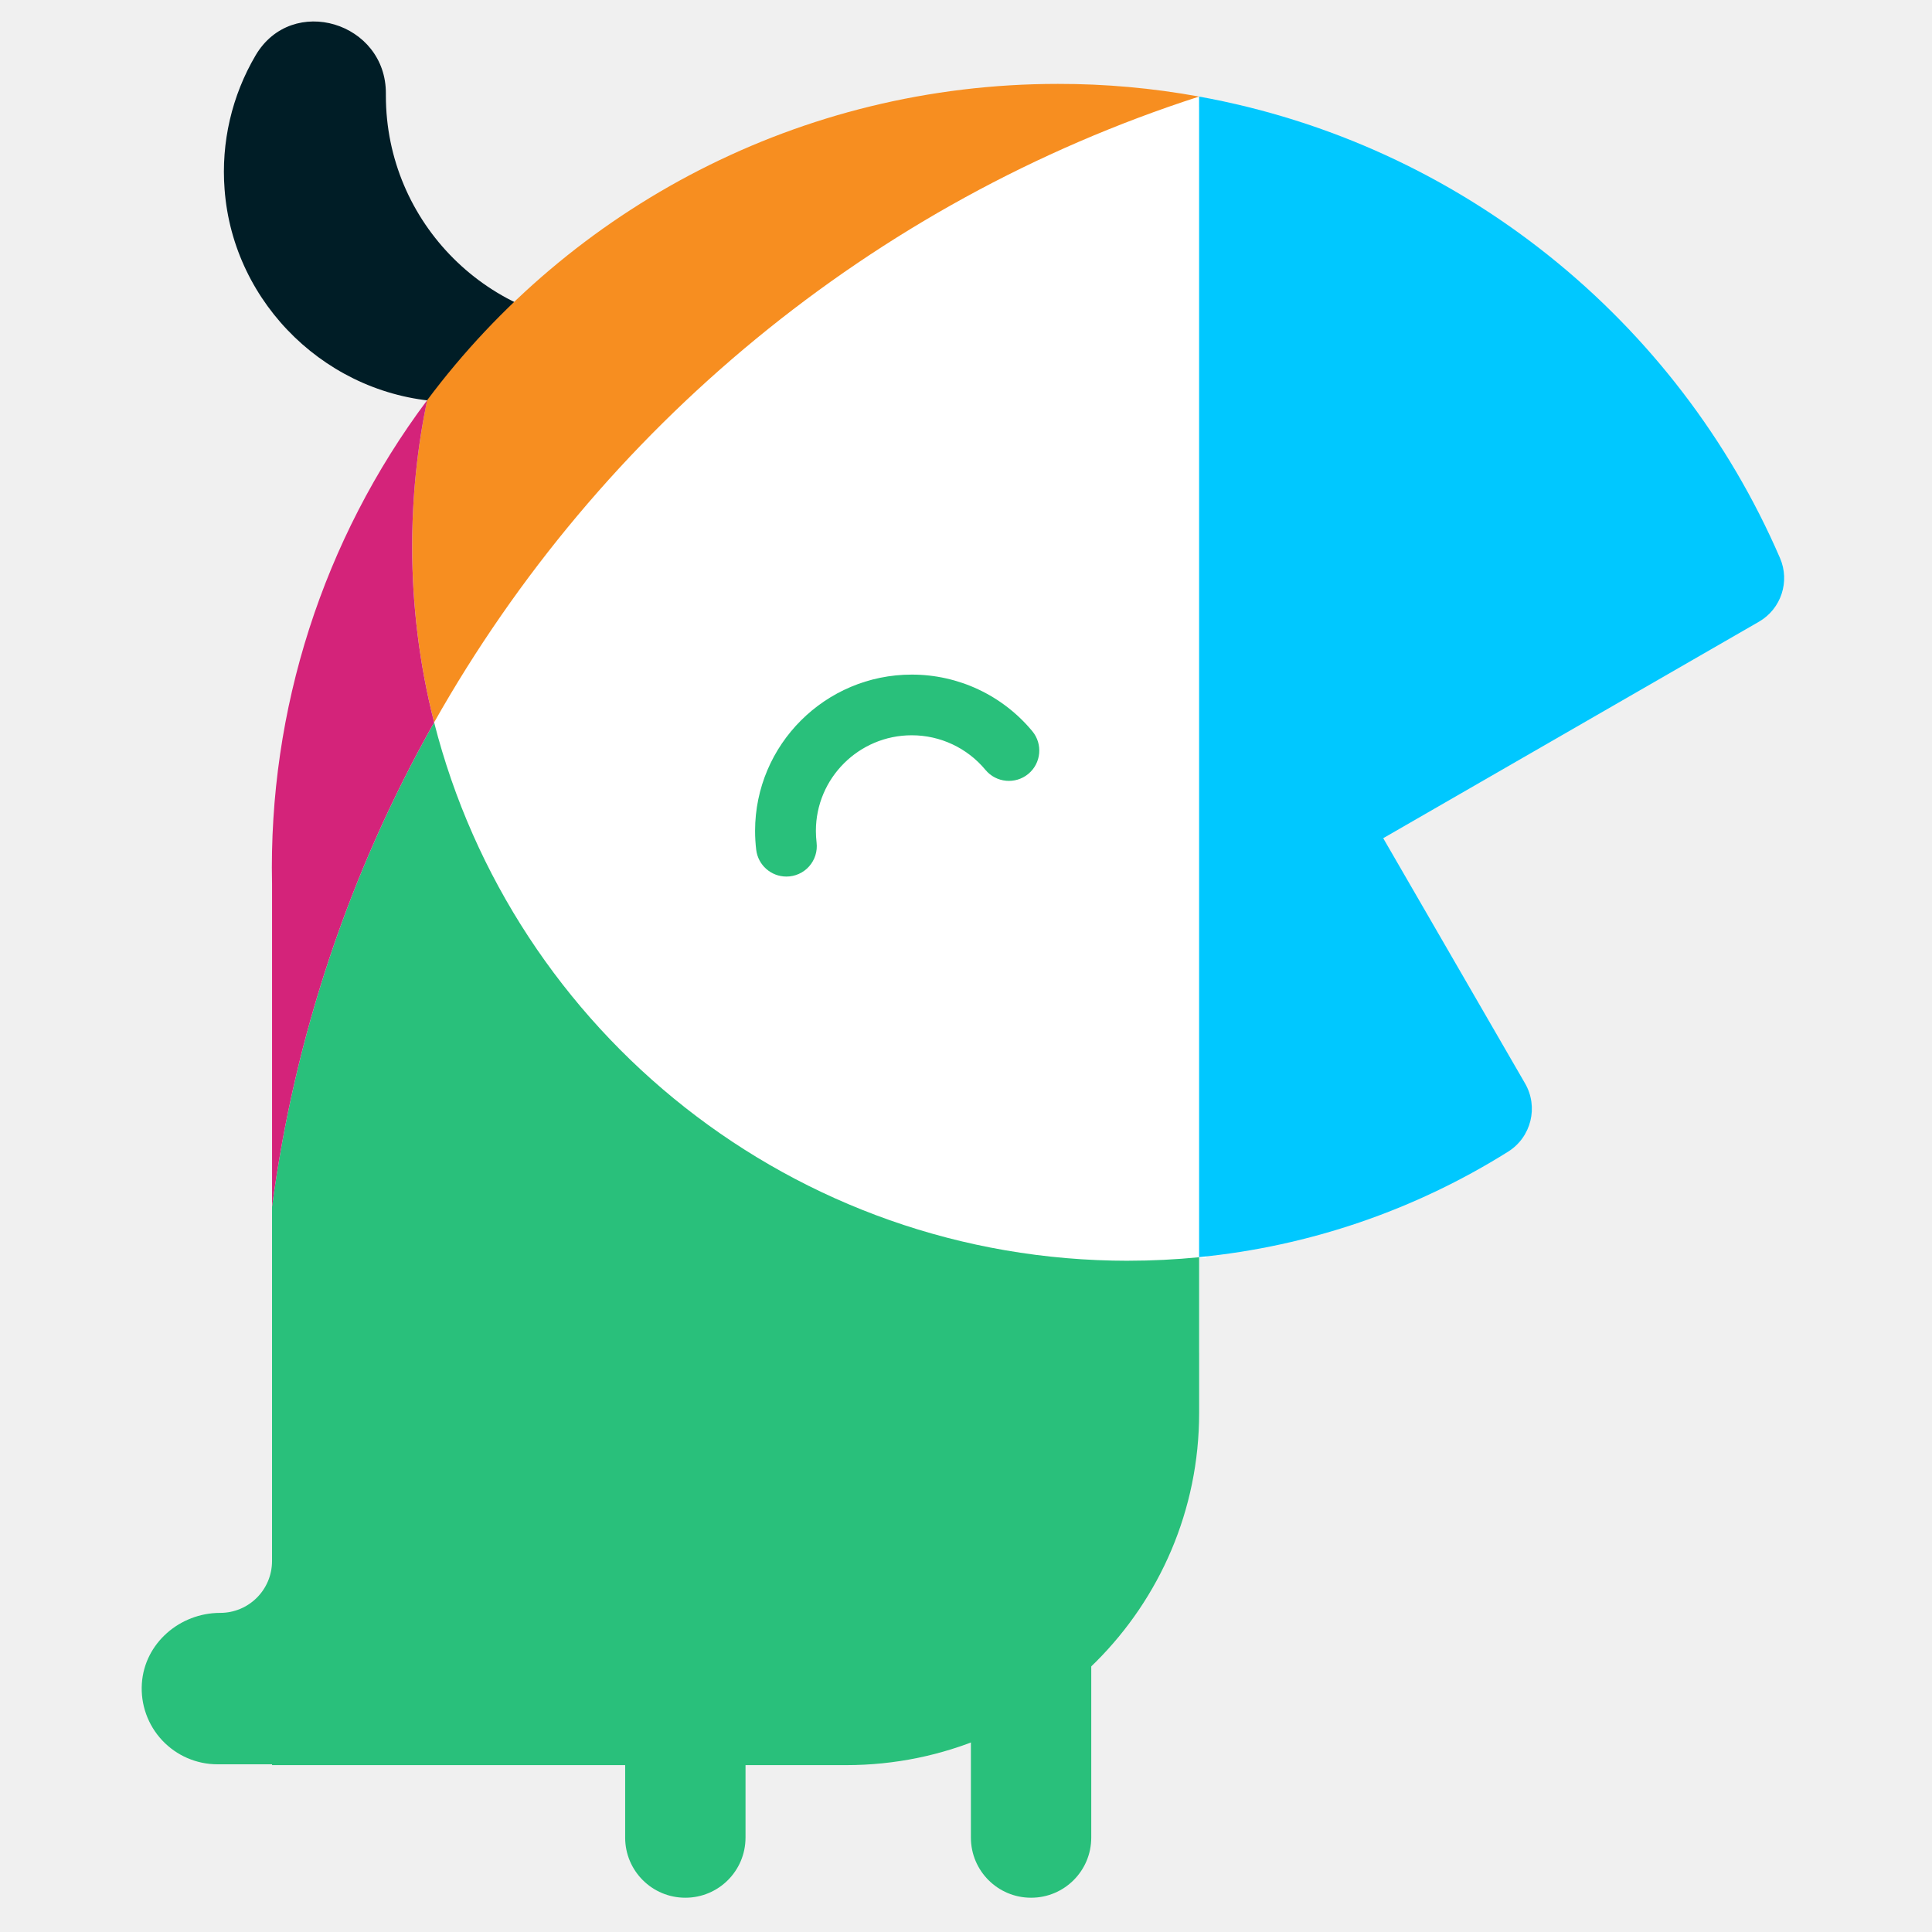
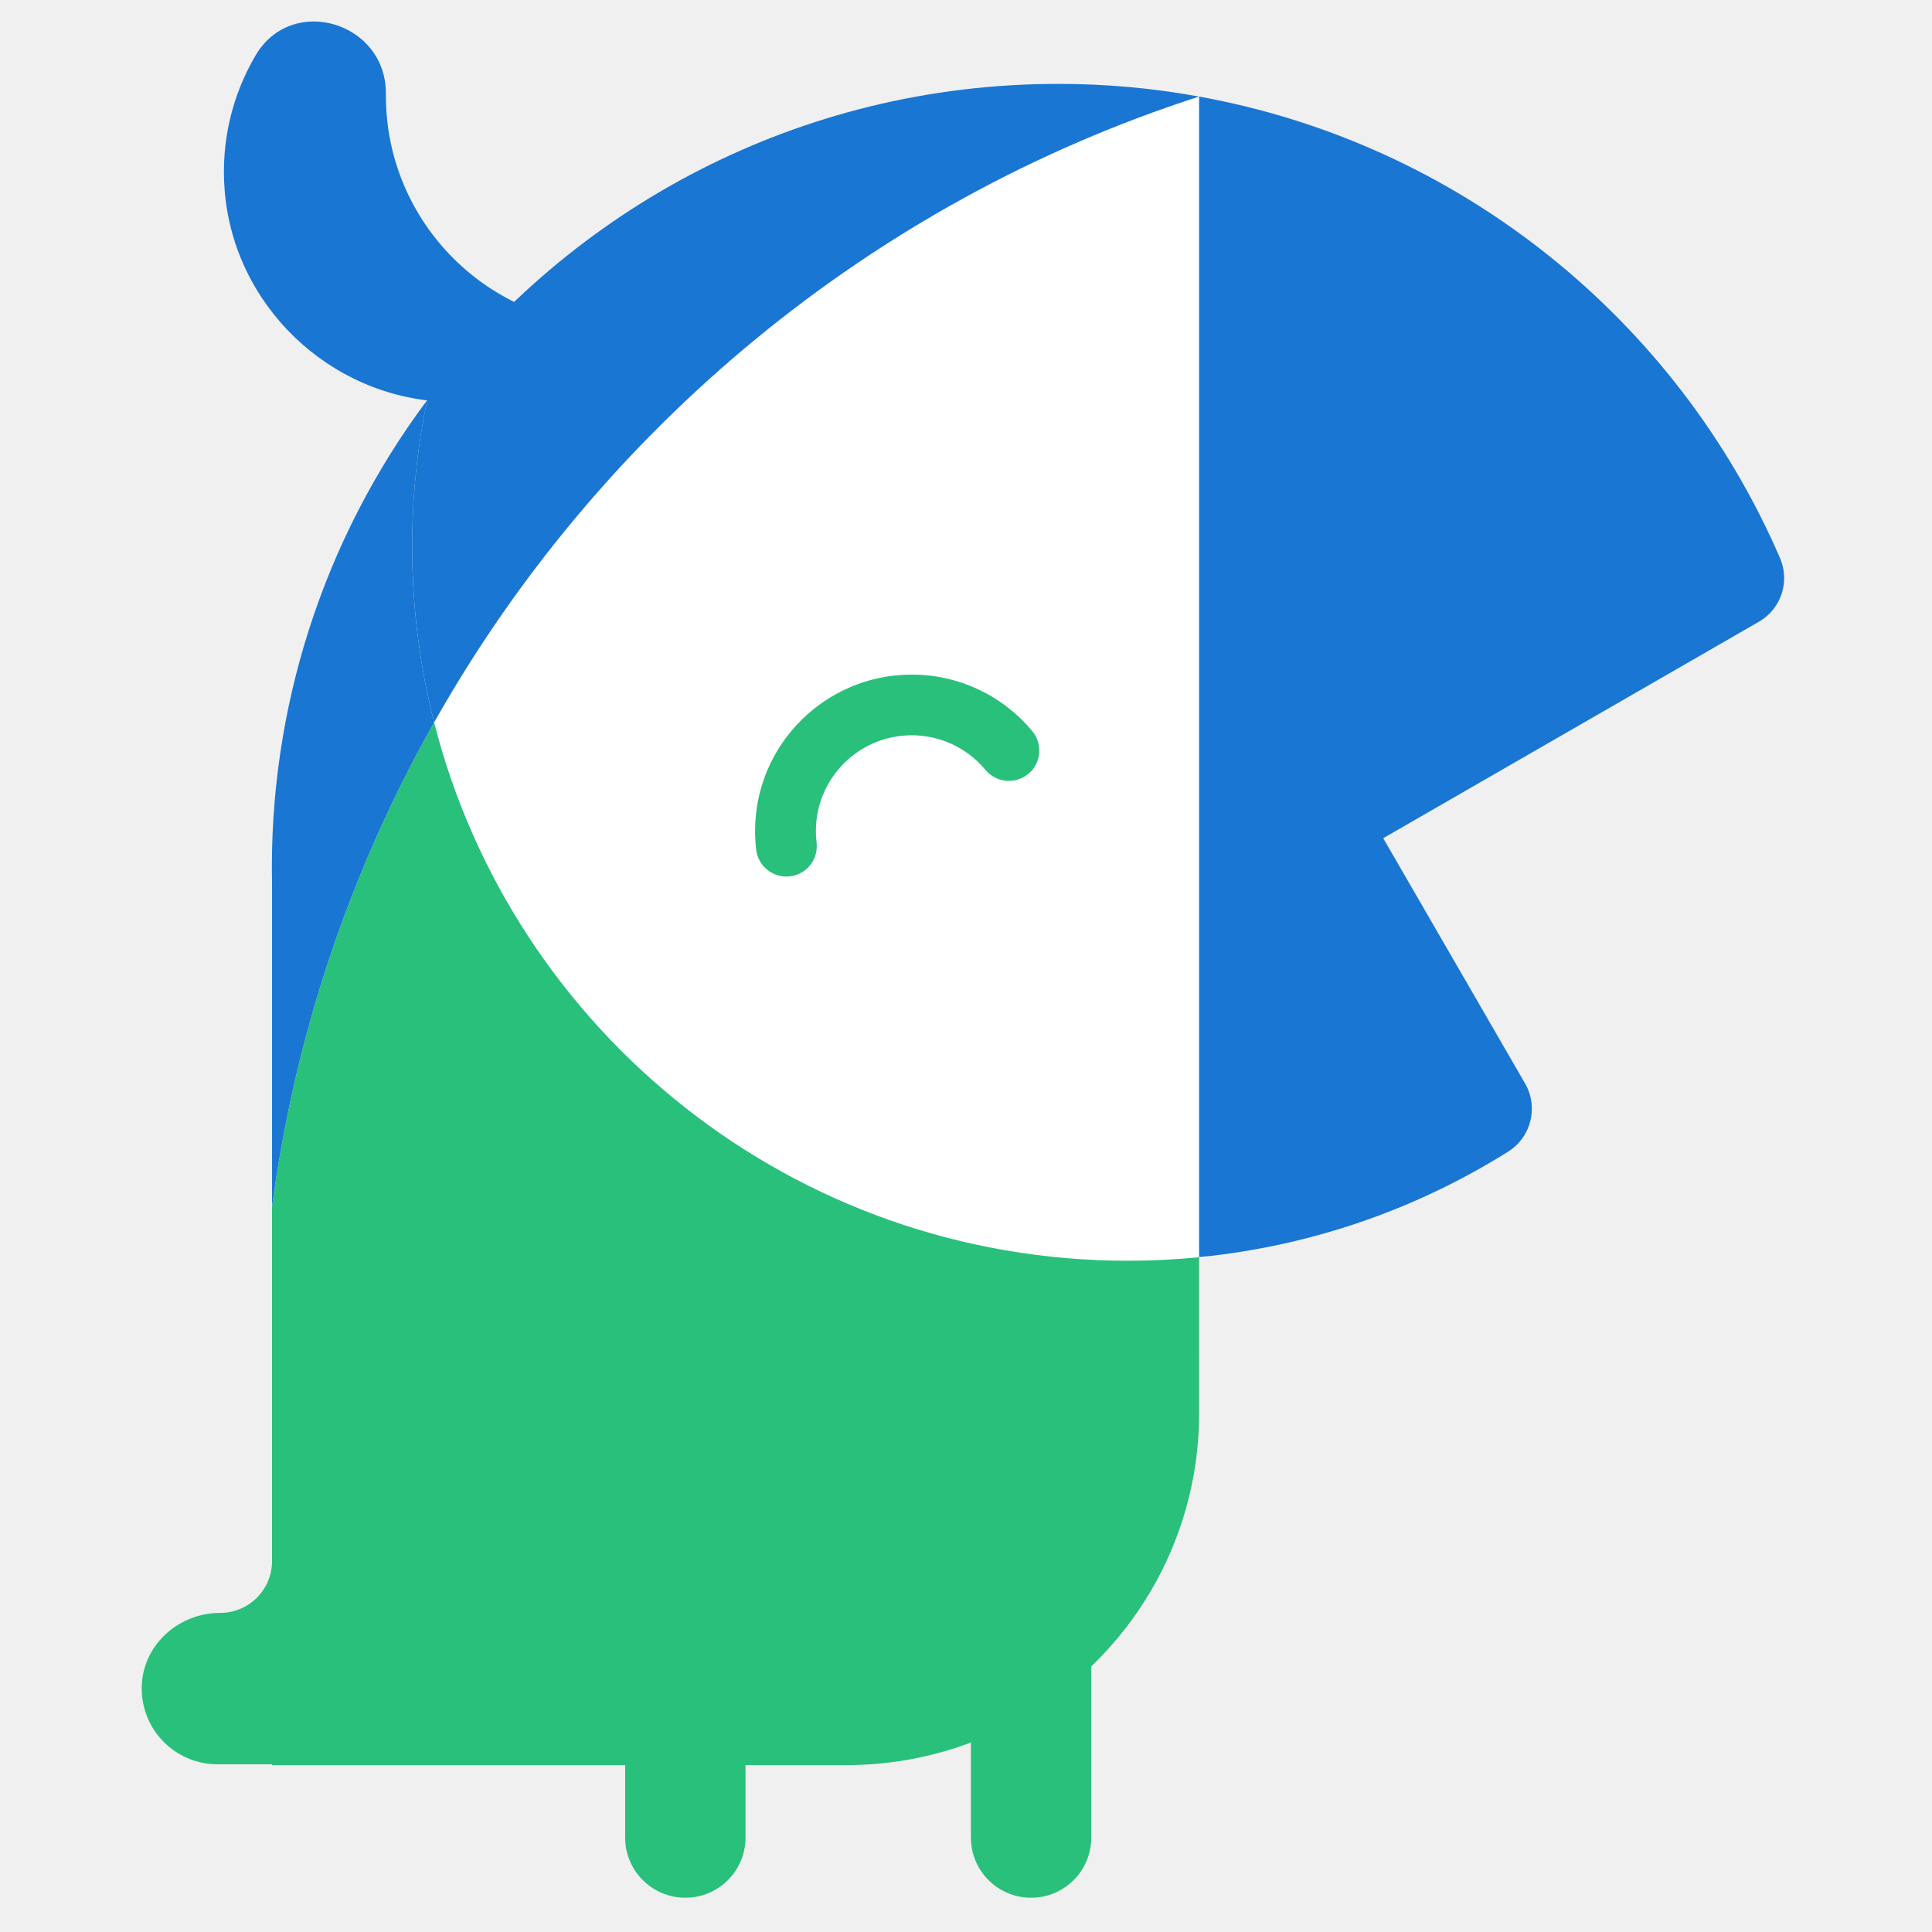
- <svg xmlns="http://www.w3.org/2000/svg" t="1574388296096" class="icon" viewBox="0 0 1024 1024" version="1.1" p-id="1202" width="16" height="16">
+ <svg xmlns="http://www.w3.org/2000/svg" t="1574733378470" class="icon" viewBox="0 0 1024 1024" version="1.1" p-id="2077" width="16" height="16">
  <defs>
    <style type="text/css" />
  </defs>
-   <path d="M630.341 56.889h9.102v609.849h-9.102z" fill="#FFFFFF" p-id="1203" />
-   <path d="M635.557 717.1H144.182V539.716c0-270.828 220.001-488.544 491.374-488.544v665.928z" fill="#FFFFFF" p-id="1204" />
-   <path d="M733.133 444.261l199.184-114.761a26.706 26.706 0 0 0 11.087-33.797C889.026 169.938 774.284 76.277 635.548 51.182V666.31a377.469 377.469 0 0 0 163.84-55.942 26.833 26.833 0 0 0 8.902-36.172L733.133 444.261z" fill="#00c8ff" p-id="1205" />
-   <path d="M416.794 464.596a16.111 16.111 0 0 1-15.984-14.154 84.287 84.287 0 0 1-0.601-10.058c0-45.675 37.228-82.83 83.012-82.83a82.876 82.876 0 0 1 63.916 29.983c5.68 6.845 4.733 16.985-2.121 22.655a16.147 16.147 0 0 1-22.692-2.121 50.699 50.699 0 0 0-39.112-18.359c-27.989 0-50.772 22.737-50.772 50.672 0 2.066 0.127 4.151 0.364 6.19a16.093 16.093 0 0 1-16.02 18.022" fill="#29C07B" p-id="1206" />
-   <path d="M395.14 740.011H331.351v233.991a31.858 31.858 0 0 0 31.894 31.83 31.858 31.858 0 0 0 31.894-31.83V740.011z" fill="#29C07B" p-id="1207" />
-   <path d="M578.386 740.011H514.597v233.991a31.858 31.858 0 0 0 31.894 31.83 31.858 31.858 0 0 0 31.894-31.83V740.011z" fill="#29C07B" p-id="1208" />
-   <path d="M597.937 668.231C420.644 668.231 271.768 546.88 230.098 382.876a712.185 712.185 0 0 0-85.916 256.774v187.779a27.461 27.461 0 0 1-27.489 27.434c-21.418 0-40.123 16.129-41.506 37.456a40.168 40.168 0 0 0 40.123 42.799H144.191v0.437h304.324c103.31 0 187.051-83.568 187.051-186.668v-82.53a383.568 383.568 0 0 1-37.619 1.857" fill="#29C07B" p-id="1209" />
-   <path d="M326.764 172.678c-67.511 0-122.243-54.613-122.243-121.997v-0.938c0.282-37.974-49.735-53.157-69.031-20.425a121.515 121.515 0 0 0-16.457 70.997c4.524 61.267 55.46 110.237 116.964 112.658a122.061 122.061 0 0 0 95.91-40.414c-1.711 0.064-3.413 0.118-5.143 0.118" fill="#001d26" p-id="1210" />
-   <path d="M635.557 51.182a413.669 413.669 0 0 0-74.811-6.717c-136.916 0-258.394 65.9-334.352 167.663a379.59 379.59 0 0 0-7.937 77.387c0 32.222 4.05 63.506 11.633 93.38C318.071 226.982 462.132 107.079 635.557 51.182" fill="#F78E20" p-id="1211" />
-   <path d="M230.089 382.894a378.78 378.78 0 0 1-11.633-93.389c0-26.515 2.74-52.392 7.937-77.378A413.405 413.405 0 0 0 144.191 468.4v171.258a712.185 712.185 0 0 1 85.907-256.774" fill="#d4237a" p-id="1212" />
+   <path d="M630.341 56.889h9.102v609.849h-9.102z" fill="#FFFFFF" p-id="2078" />
+   <path d="M635.557 717.1H144.182V539.716c0-270.828 220.001-488.544 491.374-488.544v665.928z" fill="#FFFFFF" p-id="2079" />
+   <path d="M733.133 444.261l199.184-114.761a26.706 26.706 0 0 0 11.087-33.797C889.026 169.938 774.284 76.277 635.548 51.182V666.31a377.469 377.469 0 0 0 163.84-55.942 26.833 26.833 0 0 0 8.902-36.172L733.133 444.261z" fill="#1976d2" p-id="2080" />
+   <path d="M416.794 464.596a16.111 16.111 0 0 1-15.984-14.154 84.287 84.287 0 0 1-0.601-10.058c0-45.675 37.228-82.83 83.012-82.83a82.876 82.876 0 0 1 63.916 29.983c5.68 6.845 4.733 16.985-2.121 22.655a16.147 16.147 0 0 1-22.692-2.121 50.699 50.699 0 0 0-39.112-18.359c-27.989 0-50.772 22.737-50.772 50.672 0 2.066 0.127 4.151 0.364 6.19a16.093 16.093 0 0 1-16.02 18.022" fill="#29C07B" p-id="2081" />
+   <path d="M395.14 740.011H331.351v233.991a31.858 31.858 0 0 0 31.894 31.83 31.858 31.858 0 0 0 31.894-31.83V740.011z" fill="#29C07B" p-id="2082" />
+   <path d="M578.386 740.011H514.597v233.991a31.858 31.858 0 0 0 31.894 31.83 31.858 31.858 0 0 0 31.894-31.83V740.011z" fill="#29C07B" p-id="2083" />
+   <path d="M597.937 668.231C420.644 668.231 271.768 546.88 230.098 382.876a712.185 712.185 0 0 0-85.916 256.774v187.779a27.461 27.461 0 0 1-27.489 27.434c-21.418 0-40.123 16.129-41.506 37.456a40.168 40.168 0 0 0 40.123 42.799H144.191v0.437h304.324c103.31 0 187.051-83.568 187.051-186.668v-82.53a383.568 383.568 0 0 1-37.619 1.857" fill="#29C07B" p-id="2084" />
+   <path d="M326.764 172.678c-67.511 0-122.243-54.613-122.243-121.997v-0.938c0.282-37.974-49.735-53.157-69.031-20.425a121.515 121.515 0 0 0-16.457 70.997c4.524 61.267 55.46 110.237 116.964 112.658a122.061 122.061 0 0 0 95.91-40.414c-1.711 0.064-3.413 0.118-5.143 0.118" fill="#1976d2" p-id="2085" />
+   <path d="M635.557 51.182a413.669 413.669 0 0 0-74.811-6.717c-136.916 0-258.394 65.9-334.352 167.663a379.59 379.59 0 0 0-7.937 77.387c0 32.222 4.05 63.506 11.633 93.38C318.071 226.982 462.132 107.079 635.557 51.182" fill="#1976d2" p-id="2086" />
+   <path d="M230.089 382.894a378.78 378.78 0 0 1-11.633-93.389c0-26.515 2.74-52.392 7.937-77.378A413.405 413.405 0 0 0 144.191 468.4v171.258a712.185 712.185 0 0 1 85.907-256.774" fill="#1976d2" p-id="2087" />
</svg>
